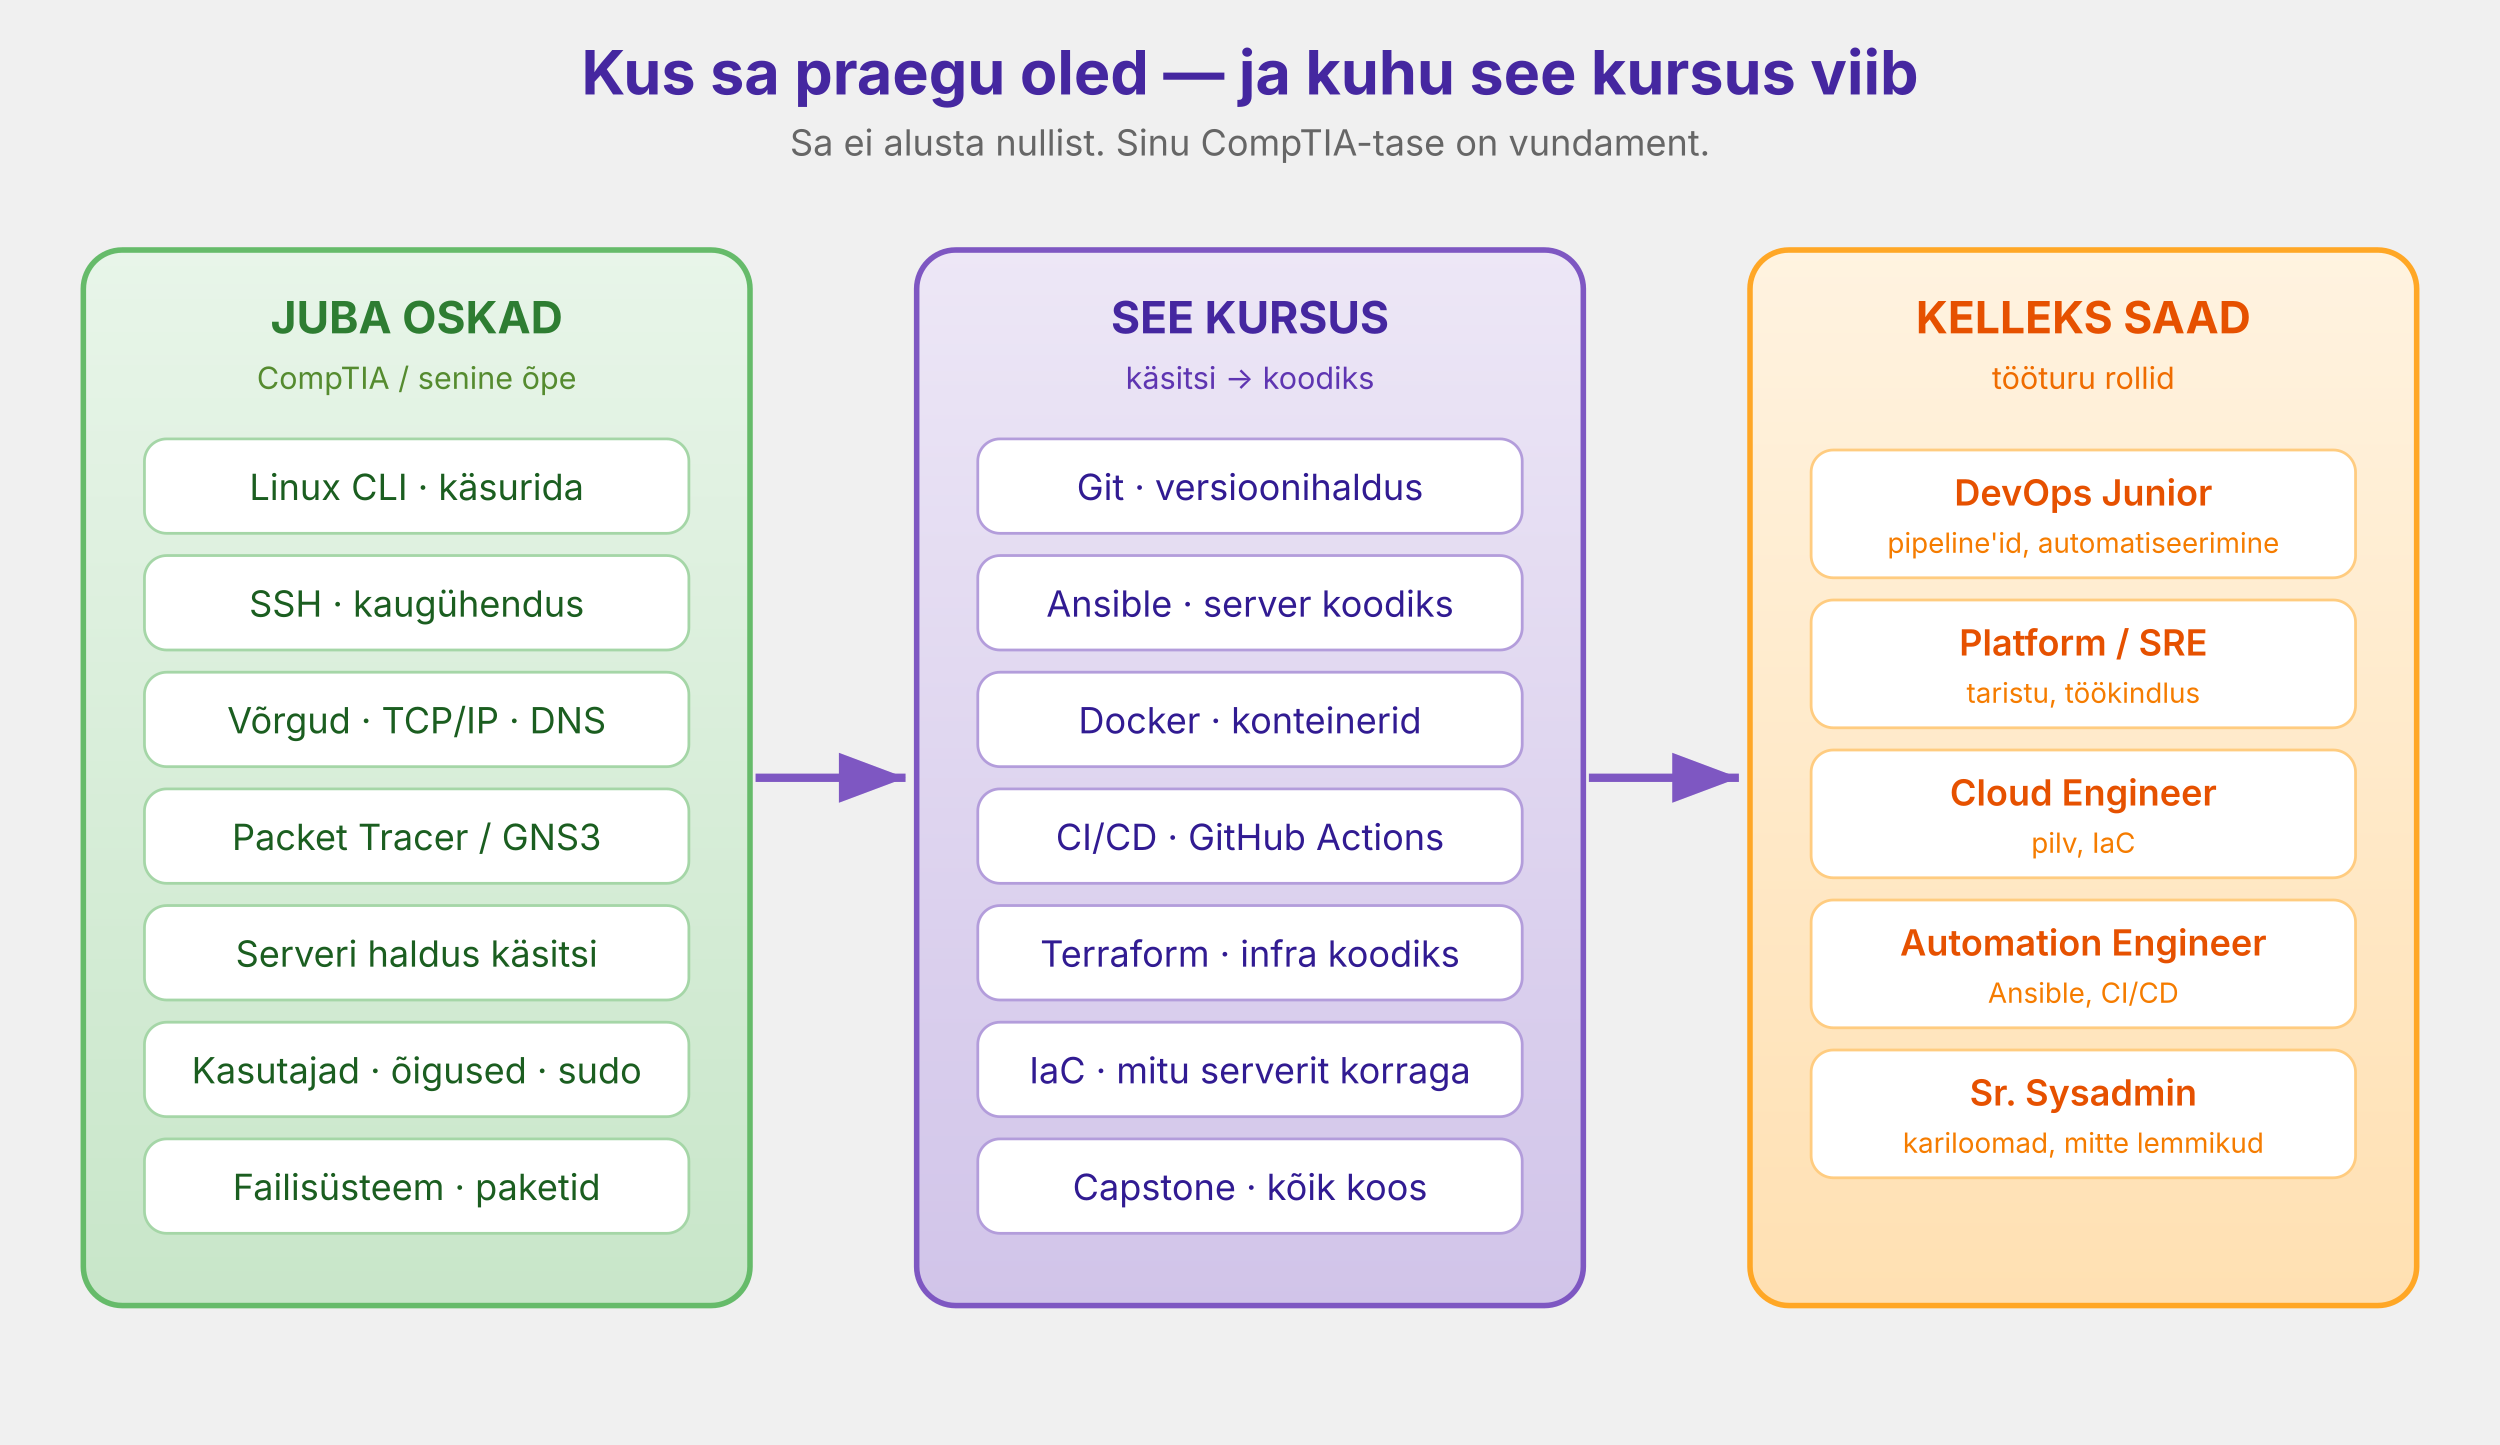
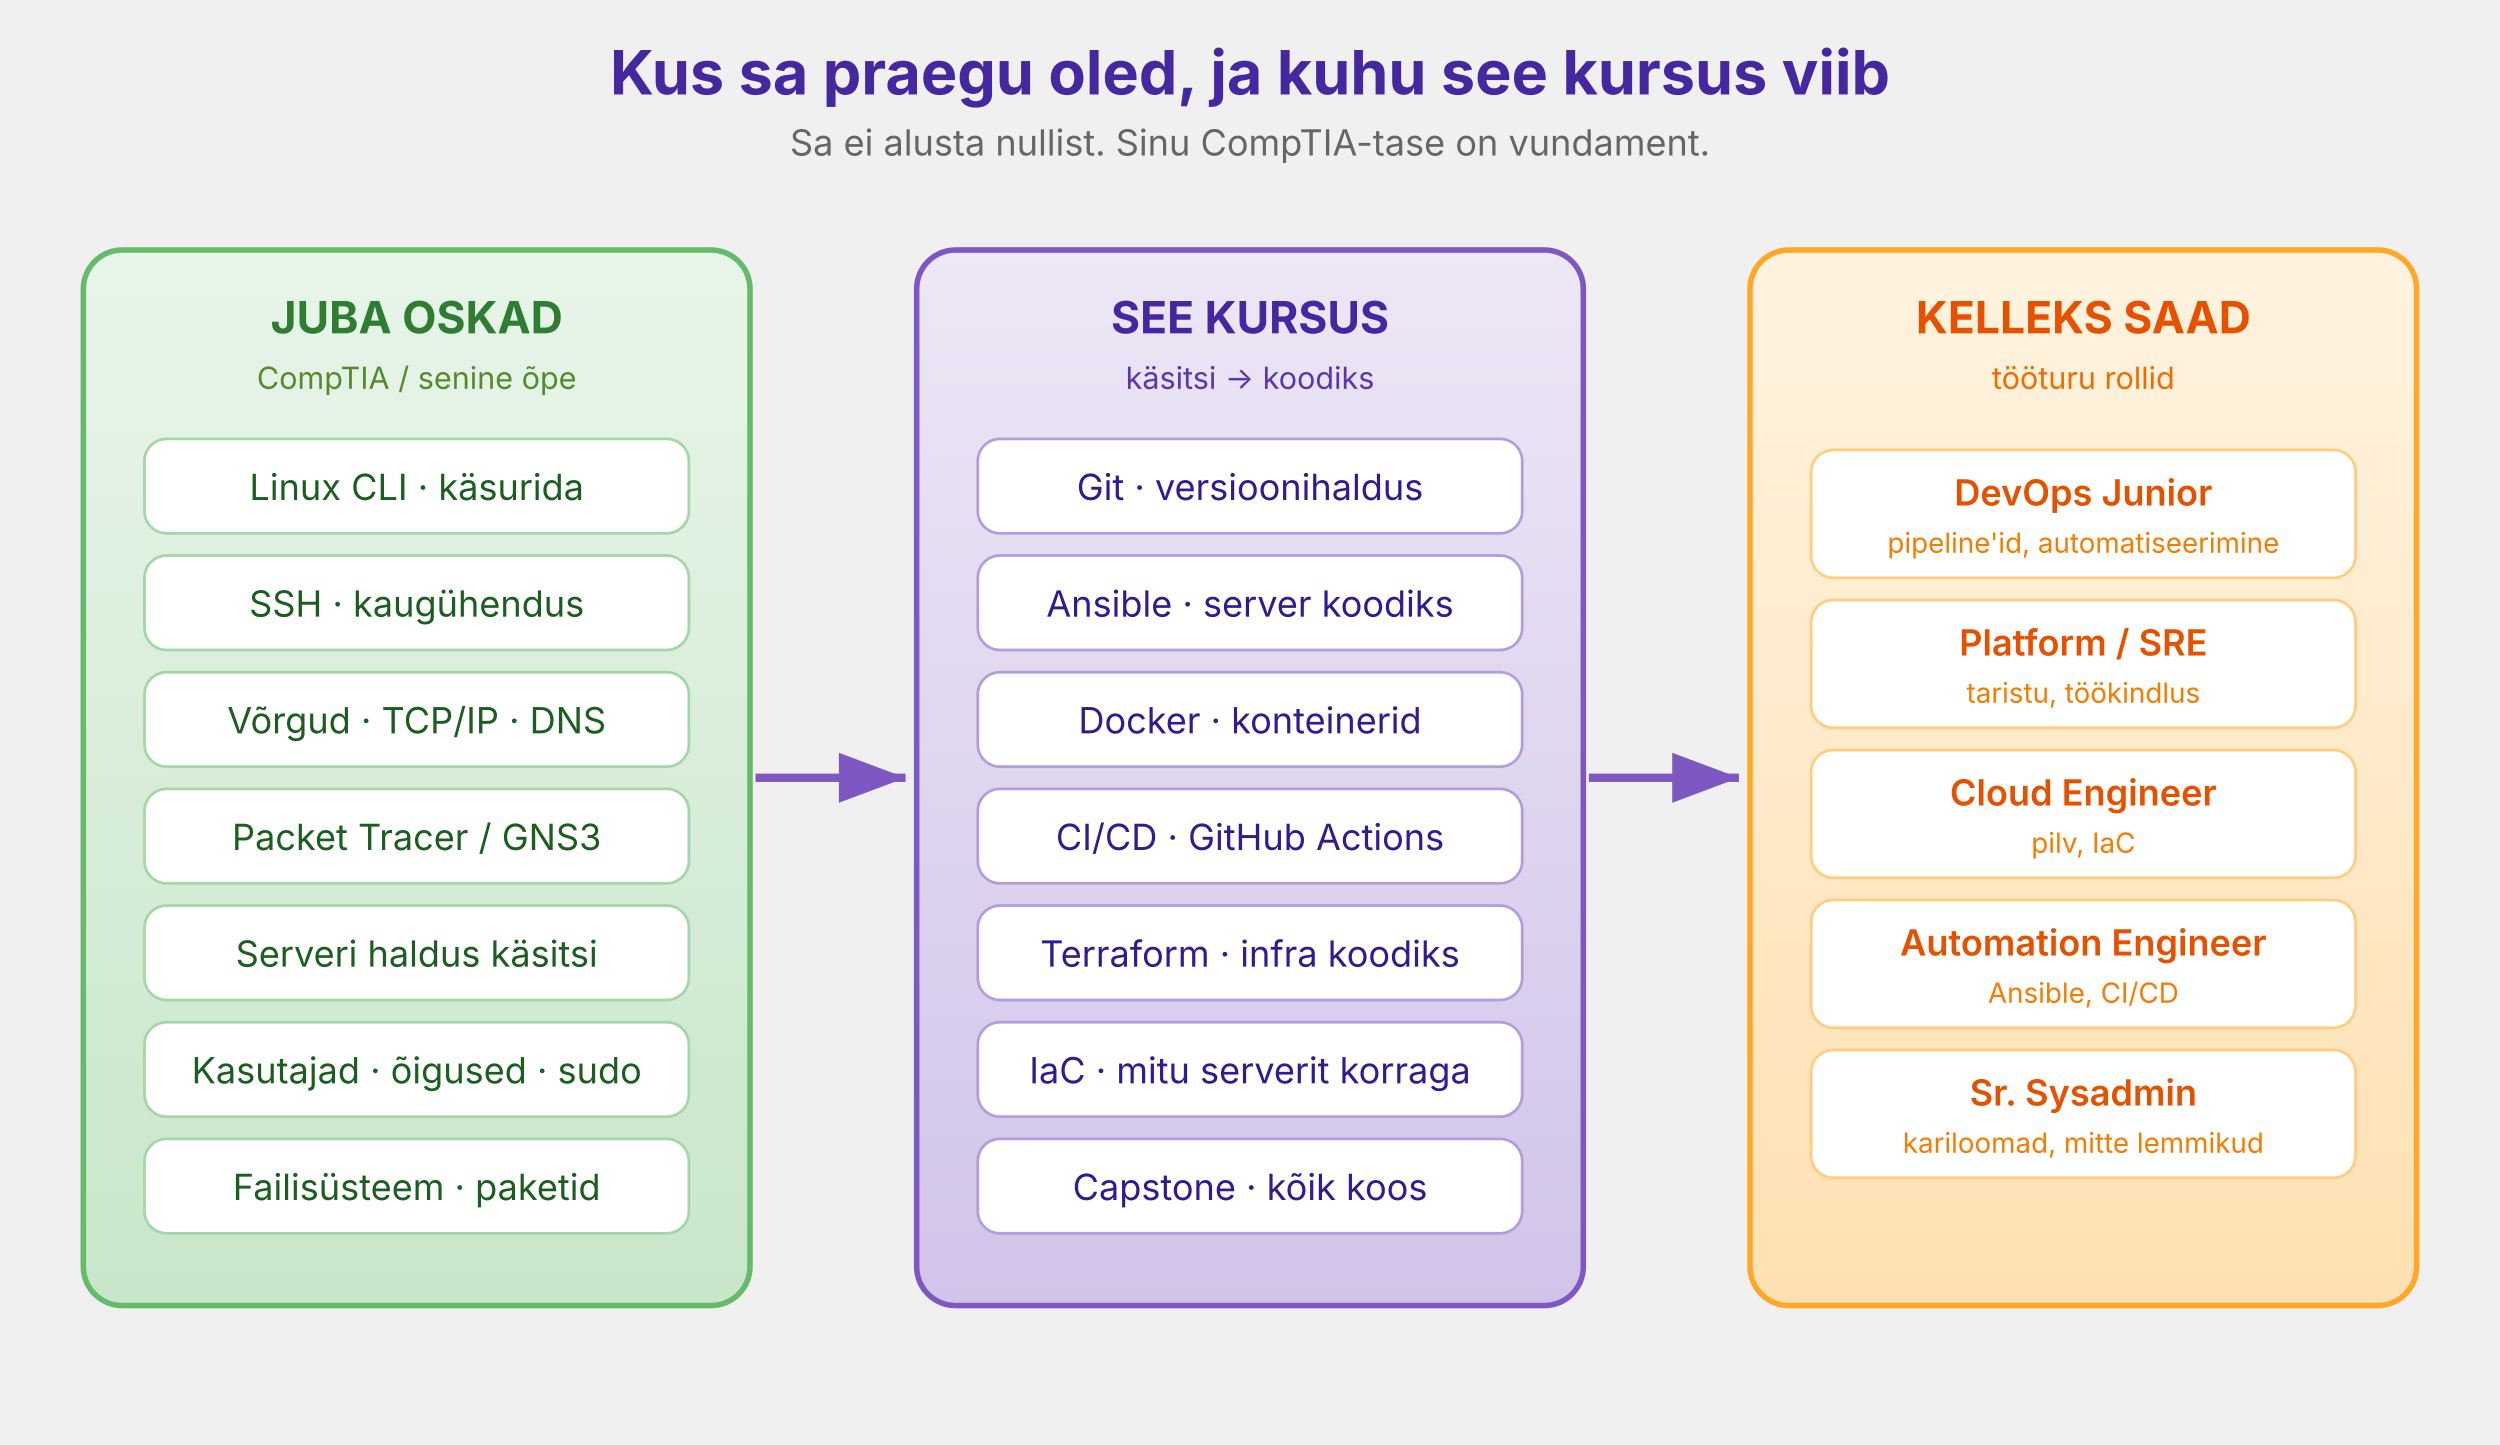
<svg xmlns="http://www.w3.org/2000/svg" viewBox="0 0 900 520" font-family="Inter, -apple-system, sans-serif">
  <defs>
    <linearGradient id="have" x1="0" y1="0" x2="0" y2="1">
      <stop offset="0" stop-color="#e8f5e9" />
      <stop offset="1" stop-color="#c8e6c9" />
    </linearGradient>
    <linearGradient id="learn" x1="0" y1="0" x2="0" y2="1">
      <stop offset="0" stop-color="#ede7f6" />
      <stop offset="1" stop-color="#d1c4e9" />
    </linearGradient>
    <linearGradient id="goal" x1="0" y1="0" x2="0" y2="1">
      <stop offset="0" stop-color="#fff3e0" />
      <stop offset="1" stop-color="#ffe0b2" />
    </linearGradient>
    <marker id="arr" markerWidth="10" markerHeight="10" refX="8" refY="3" orient="auto">
      <path d="M0,0 L8,3 L0,6 Z" fill="#7e57c2" />
    </marker>
  </defs>
-   <text x="450" y="34" text-anchor="middle" font-size="22" font-weight="700" fill="#4527a0">Kus sa praegu oled — ja kuhu see kursus viib</text>
+   <text x="450" y="34" text-anchor="middle" font-size="22" font-weight="700" fill="#4527a0">Kus sa praegu oled, ja kuhu see kursus viib</text>
  <text x="450" y="56" text-anchor="middle" font-size="13" fill="#666">Sa ei alusta nullist. Sinu CompTIA-tase on vundament.</text>
  <rect x="30" y="90" width="240" height="380" rx="14" fill="url(#have)" stroke="#66bb6a" stroke-width="2" />
  <text x="150" y="120" text-anchor="middle" font-size="16" font-weight="700" fill="#2e7d32">JUBA OSKAD</text>
  <text x="150" y="140" text-anchor="middle" font-size="11" fill="#558b2f">CompTIA / senine õpe</text>
  <g font-size="13" fill="#1b5e20">
    <rect x="52" y="158" width="196" height="34" rx="8" fill="#fff" stroke="#a5d6a7" />
    <text x="150" y="180" text-anchor="middle">Linux CLI · käsurida</text>
    <rect x="52" y="200" width="196" height="34" rx="8" fill="#fff" stroke="#a5d6a7" />
    <text x="150" y="222" text-anchor="middle">SSH · kaugühendus</text>
    <rect x="52" y="242" width="196" height="34" rx="8" fill="#fff" stroke="#a5d6a7" />
    <text x="150" y="264" text-anchor="middle">Võrgud · TCP/IP · DNS</text>
    <rect x="52" y="284" width="196" height="34" rx="8" fill="#fff" stroke="#a5d6a7" />
    <text x="150" y="306" text-anchor="middle">Packet Tracer / GNS3</text>
    <rect x="52" y="326" width="196" height="34" rx="8" fill="#fff" stroke="#a5d6a7" />
    <text x="150" y="348" text-anchor="middle">Serveri haldus käsitsi</text>
    <rect x="52" y="368" width="196" height="34" rx="8" fill="#fff" stroke="#a5d6a7" />
    <text x="150" y="390" text-anchor="middle">Kasutajad · õigused · sudo</text>
    <rect x="52" y="410" width="196" height="34" rx="8" fill="#fff" stroke="#a5d6a7" />
    <text x="150" y="432" text-anchor="middle">Failisüsteem · paketid</text>
  </g>
  <rect x="330" y="90" width="240" height="380" rx="14" fill="url(#learn)" stroke="#7e57c2" stroke-width="2" />
  <text x="450" y="120" text-anchor="middle" font-size="16" font-weight="700" fill="#4527a0">SEE KURSUS</text>
  <text x="450" y="140" text-anchor="middle" font-size="11" fill="#5e35b1">käsitsi → koodiks</text>
  <g font-size="13" fill="#311b92">
    <rect x="352" y="158" width="196" height="34" rx="8" fill="#fff" stroke="#b39ddb" />
    <text x="450" y="180" text-anchor="middle">Git · versioonihaldus</text>
    <rect x="352" y="200" width="196" height="34" rx="8" fill="#fff" stroke="#b39ddb" />
    <text x="450" y="222" text-anchor="middle">Ansible · server koodiks</text>
    <rect x="352" y="242" width="196" height="34" rx="8" fill="#fff" stroke="#b39ddb" />
    <text x="450" y="264" text-anchor="middle">Docker · konteinerid</text>
    <rect x="352" y="284" width="196" height="34" rx="8" fill="#fff" stroke="#b39ddb" />
    <text x="450" y="306" text-anchor="middle">CI/CD · GitHub Actions</text>
    <rect x="352" y="326" width="196" height="34" rx="8" fill="#fff" stroke="#b39ddb" />
    <text x="450" y="348" text-anchor="middle">Terraform · infra koodiks</text>
    <rect x="352" y="368" width="196" height="34" rx="8" fill="#fff" stroke="#b39ddb" />
    <text x="450" y="390" text-anchor="middle">IaC · mitu serverit korraga</text>
    <rect x="352" y="410" width="196" height="34" rx="8" fill="#fff" stroke="#b39ddb" />
    <text x="450" y="432" text-anchor="middle">Capstone · kõik koos</text>
  </g>
  <rect x="630" y="90" width="240" height="380" rx="14" fill="url(#goal)" stroke="#ffa726" stroke-width="2" />
  <text x="750" y="120" text-anchor="middle" font-size="16" font-weight="700" fill="#e65100">KELLEKS SAAD</text>
  <text x="750" y="140" text-anchor="middle" font-size="11" fill="#ef6c00">tööturu rollid</text>
  <g font-size="13" fill="#e65100">
    <rect x="652" y="162" width="196" height="46" rx="8" fill="#fff" stroke="#ffcc80" />
    <text x="750" y="182" text-anchor="middle" font-weight="600">DevOps Junior</text>
    <text x="750" y="199" text-anchor="middle" font-size="10" fill="#f57c00">pipeline'id, automatiseerimine</text>
    <rect x="652" y="216" width="196" height="46" rx="8" fill="#fff" stroke="#ffcc80" />
    <text x="750" y="236" text-anchor="middle" font-weight="600">Platform / SRE</text>
    <text x="750" y="253" text-anchor="middle" font-size="10" fill="#f57c00">taristu, töökindlus</text>
    <rect x="652" y="270" width="196" height="46" rx="8" fill="#fff" stroke="#ffcc80" />
    <text x="750" y="290" text-anchor="middle" font-weight="600">Cloud Engineer</text>
    <text x="750" y="307" text-anchor="middle" font-size="10" fill="#f57c00">pilv, IaC</text>
    <rect x="652" y="324" width="196" height="46" rx="8" fill="#fff" stroke="#ffcc80" />
    <text x="750" y="344" text-anchor="middle" font-weight="600">Automation Engineer</text>
    <text x="750" y="361" text-anchor="middle" font-size="10" fill="#f57c00">Ansible, CI/CD</text>
    <rect x="652" y="378" width="196" height="46" rx="8" fill="#fff" stroke="#ffcc80" />
    <text x="750" y="398" text-anchor="middle" font-weight="600">Sr. Sysadmin</text>
    <text x="750" y="415" text-anchor="middle" font-size="10" fill="#f57c00">kariloomad, mitte lemmikud</text>
  </g>
  <line x1="272" y1="280" x2="326" y2="280" stroke="#7e57c2" stroke-width="3" marker-end="url(#arr)" />
  <line x1="572" y1="280" x2="626" y2="280" stroke="#7e57c2" stroke-width="3" marker-end="url(#arr)" />
</svg>
